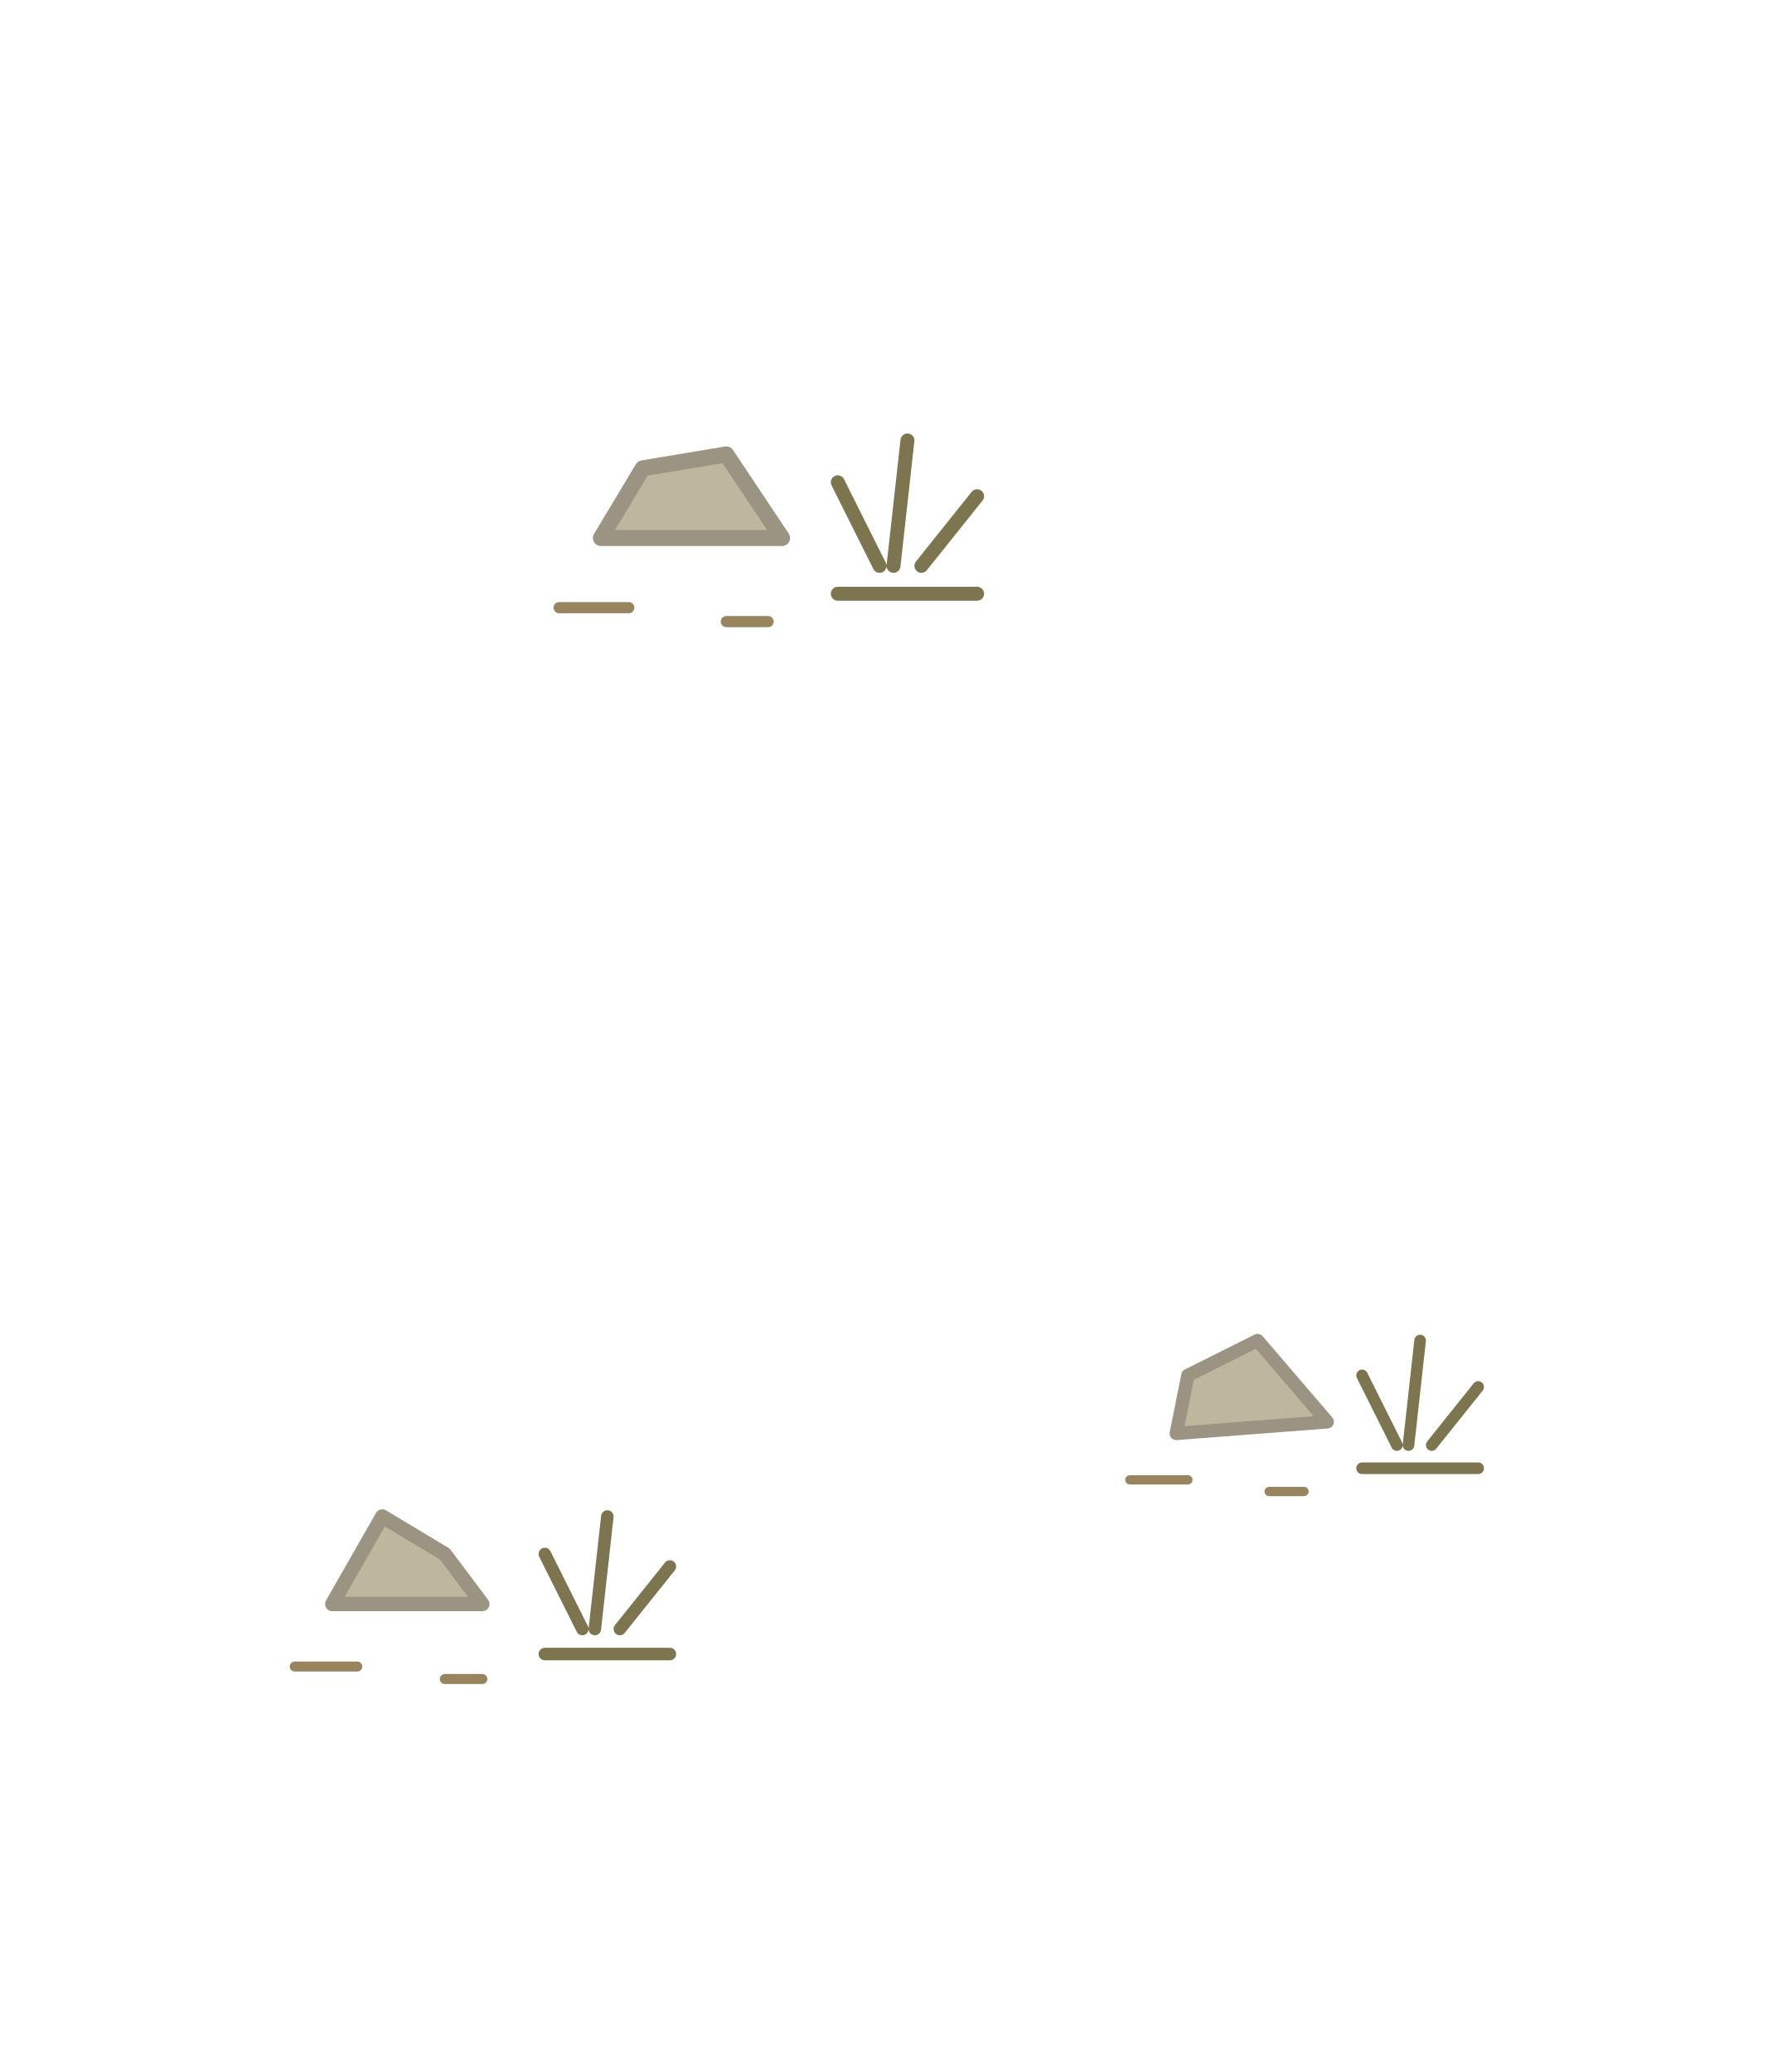
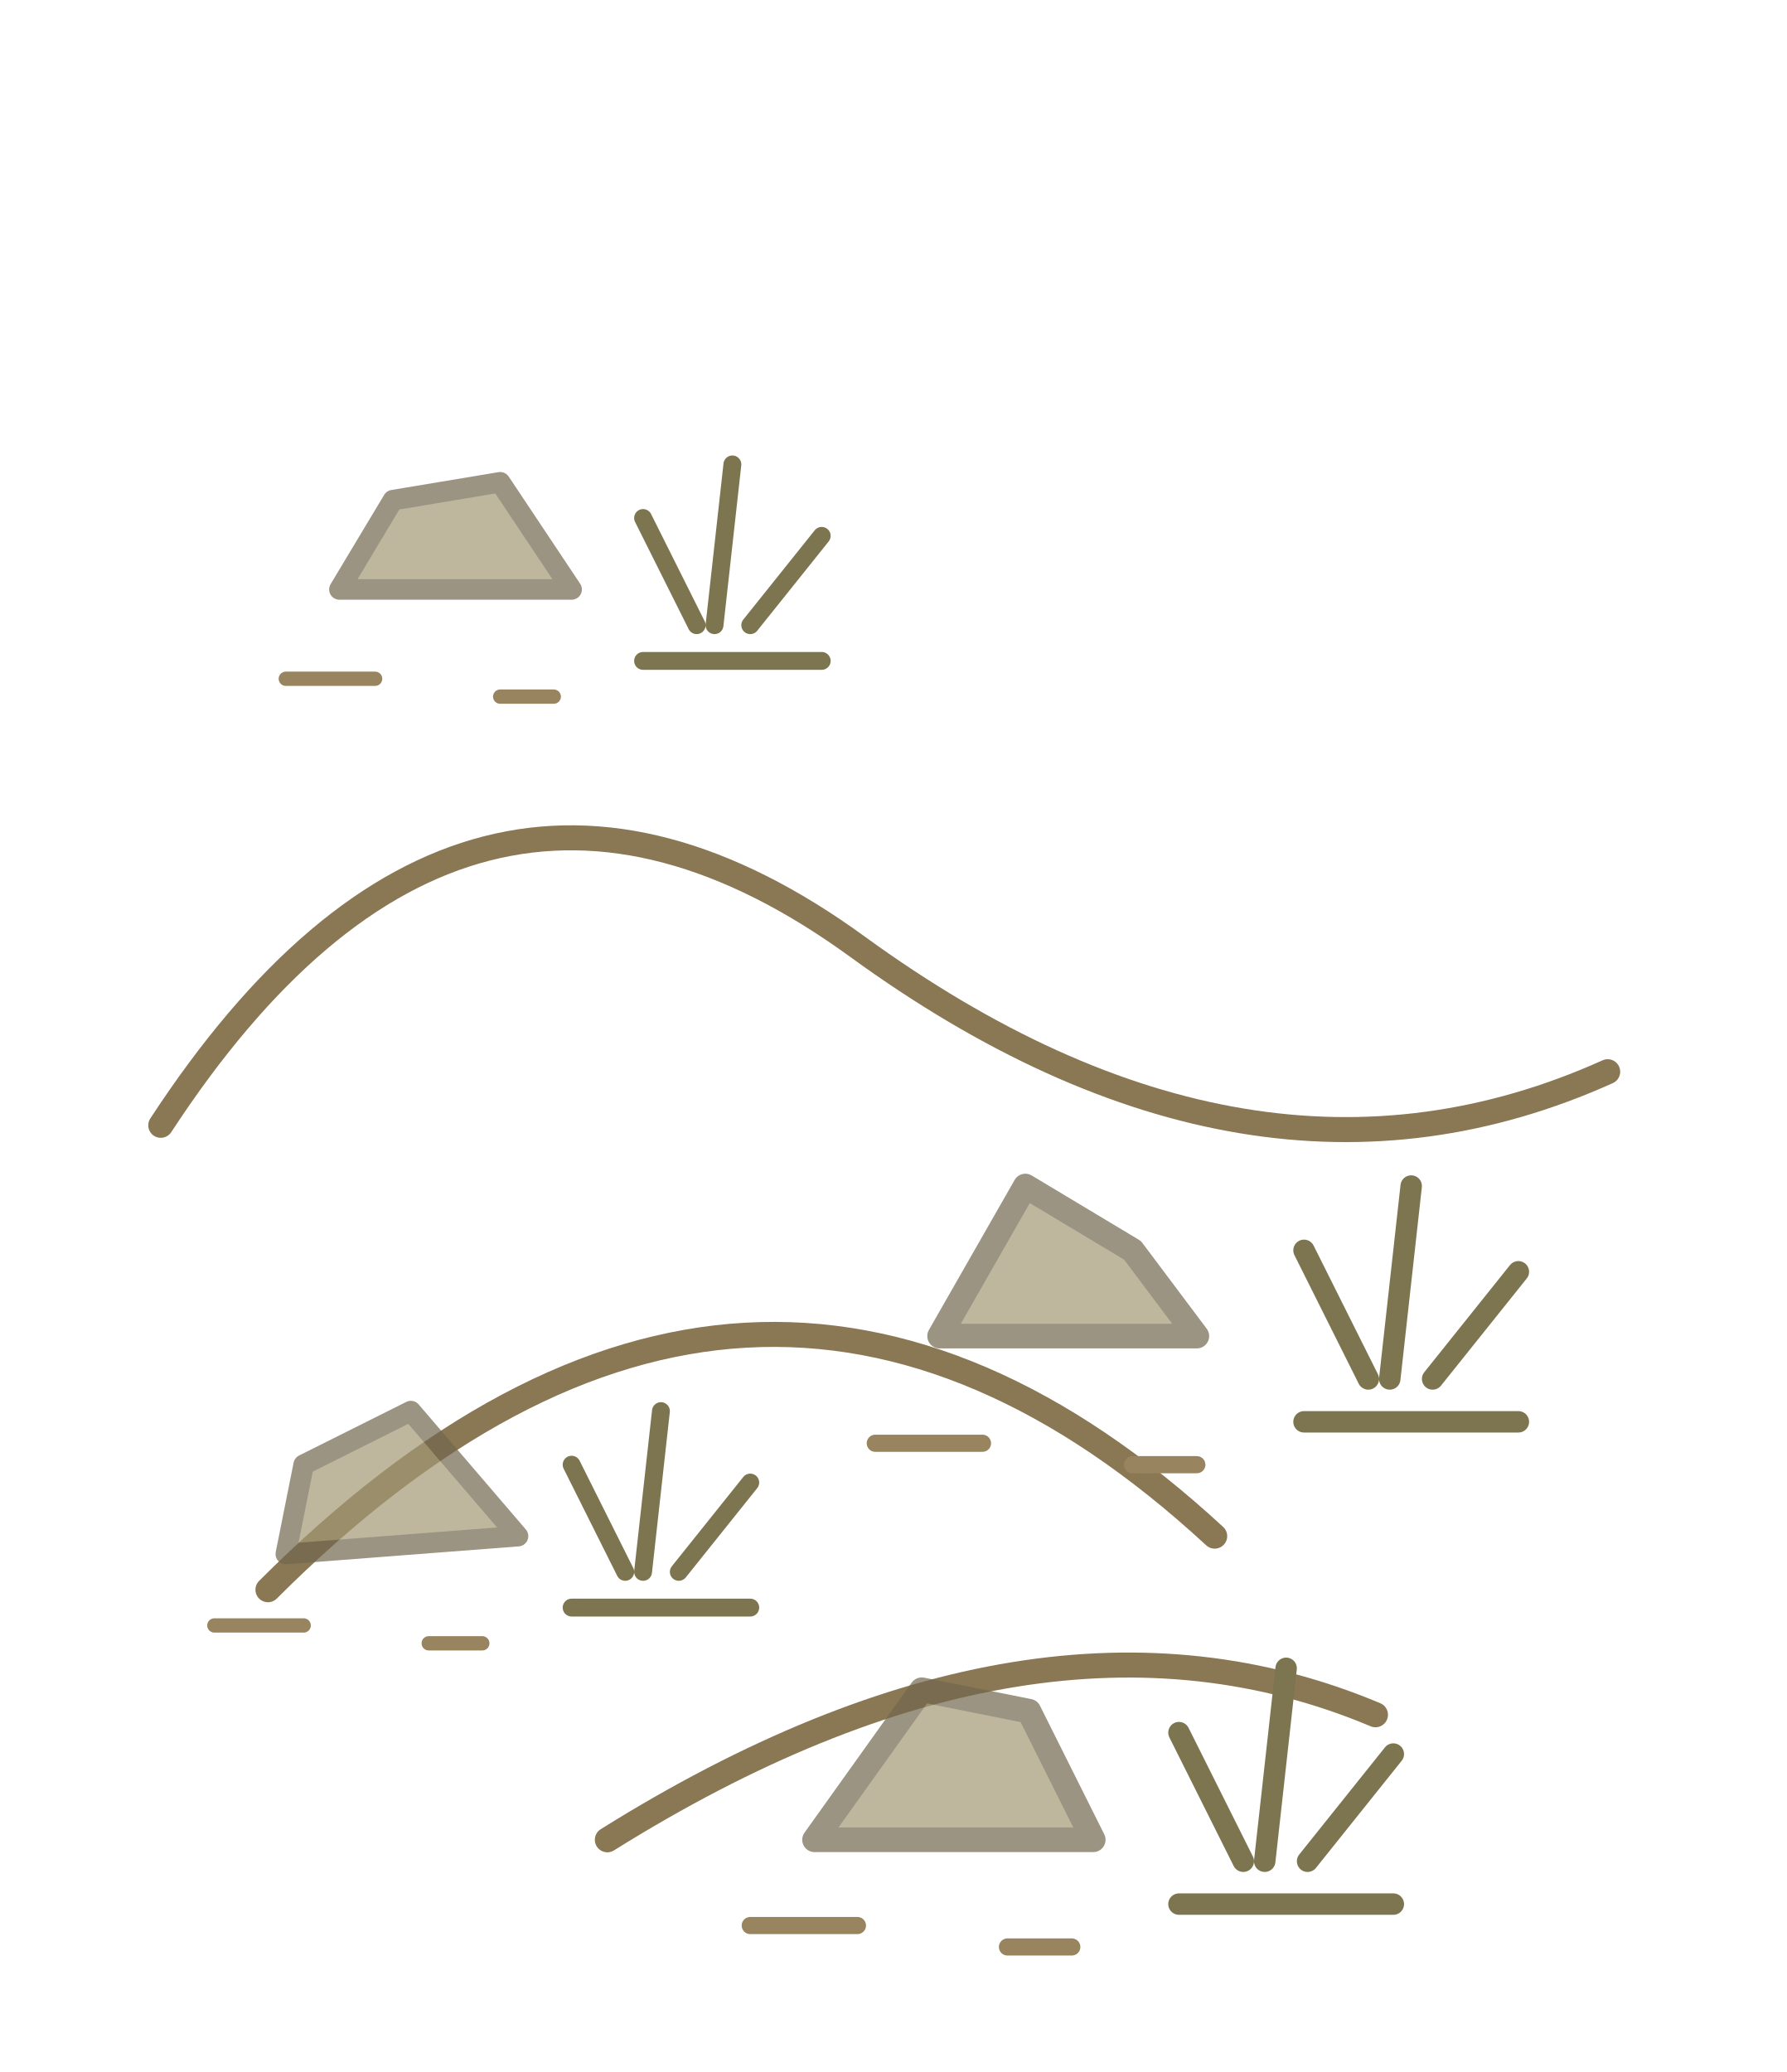
<svg xmlns="http://www.w3.org/2000/svg" viewBox="0 0 100 116">
-   <g transform="translate(43 27) scale(0.78)">
+   <path d="M9 63Q26 37 48 53T90 60M15 89Q42 62 68 86M34 103Q58 88 77 96" fill="none" stroke="#8A7754" stroke-width="1.4" opacity="1" stroke-linecap="round" stroke-linejoin="round" />
+   <g transform="translate(31 29) scale(1.0)">
    <path d="M-12 4L-9 -1L-3 -2L1 4Z" fill="#A39875" stroke="#72674D" stroke-width="1.15" opacity="0.7" stroke-linecap="round" stroke-linejoin="round" />
    <path d="M8 6L5 0M9 6L10 -3M11 6L15 1M5 8L15 8" fill="none" stroke="#7D7550" stroke-width="1" opacity="1" stroke-linecap="round" stroke-linejoin="round" />
    <path d="M-15 9L-10 9M-3 10L0 10" fill="none" stroke="#98845F" stroke-width="0.8" opacity="1" stroke-linecap="round" stroke-linejoin="round" />
  </g>
-   <g transform="translate(73 77) scale(0.65)">
+   <g transform="translate(67 70) scale(1.2)">
+     <path d="M-12 4L-8 -3L-3 0L0 4Z" fill="#A39875" stroke="#72674D" stroke-width="1.15" opacity="0.7" stroke-linecap="round" stroke-linejoin="round" />
+     <path d="M8 6L5 0M9 6L10 -3M11 6L15 1M5 8L15 8" fill="none" stroke="#7D7550" stroke-width="1" opacity="1" stroke-linecap="round" stroke-linejoin="round" />
+     <path d="M-15 9L-10 9M-3 10L0 10" fill="none" stroke="#98845F" stroke-width="0.8" opacity="1" stroke-linecap="round" stroke-linejoin="round" />
+   </g>
+   <g transform="translate(27 82) scale(1.0)">
    <path d="M-11 5L-10 0L-4 -3L2 4Z" fill="#A39875" stroke="#72674D" stroke-width="1.15" opacity="0.7" stroke-linecap="round" stroke-linejoin="round" />
    <path d="M8 6L5 0M9 6L10 -3M11 6L15 1M5 8L15 8" fill="none" stroke="#7D7550" stroke-width="1" opacity="1" stroke-linecap="round" stroke-linejoin="round" />
    <path d="M-15 9L-10 9M-3 10L0 10" fill="none" stroke="#98845F" stroke-width="0.8" opacity="1" stroke-linecap="round" stroke-linejoin="round" />
  </g>
-   <g transform="translate(27 87) scale(0.7)">
-     <path d="M-12 4L-8 -3L-3 0L0 4Z" fill="#A39875" stroke="#72674D" stroke-width="1.15" opacity="0.7" stroke-linecap="round" stroke-linejoin="round" />
+   <g transform="translate(60 97) scale(1.2)">
+     <path d="M-12 5L-7 -2L-2 -1L1 5Z" fill="#A39875" stroke="#72674D" stroke-width="1.15" opacity="0.7" stroke-linecap="round" stroke-linejoin="round" />
    <path d="M8 6L5 0M9 6L10 -3M11 6L15 1M5 8L15 8" fill="none" stroke="#7D7550" stroke-width="1" opacity="1" stroke-linecap="round" stroke-linejoin="round" />
    <path d="M-15 9L-10 9M-3 10L0 10" fill="none" stroke="#98845F" stroke-width="0.8" opacity="1" stroke-linecap="round" stroke-linejoin="round" />
  </g>
</svg>
